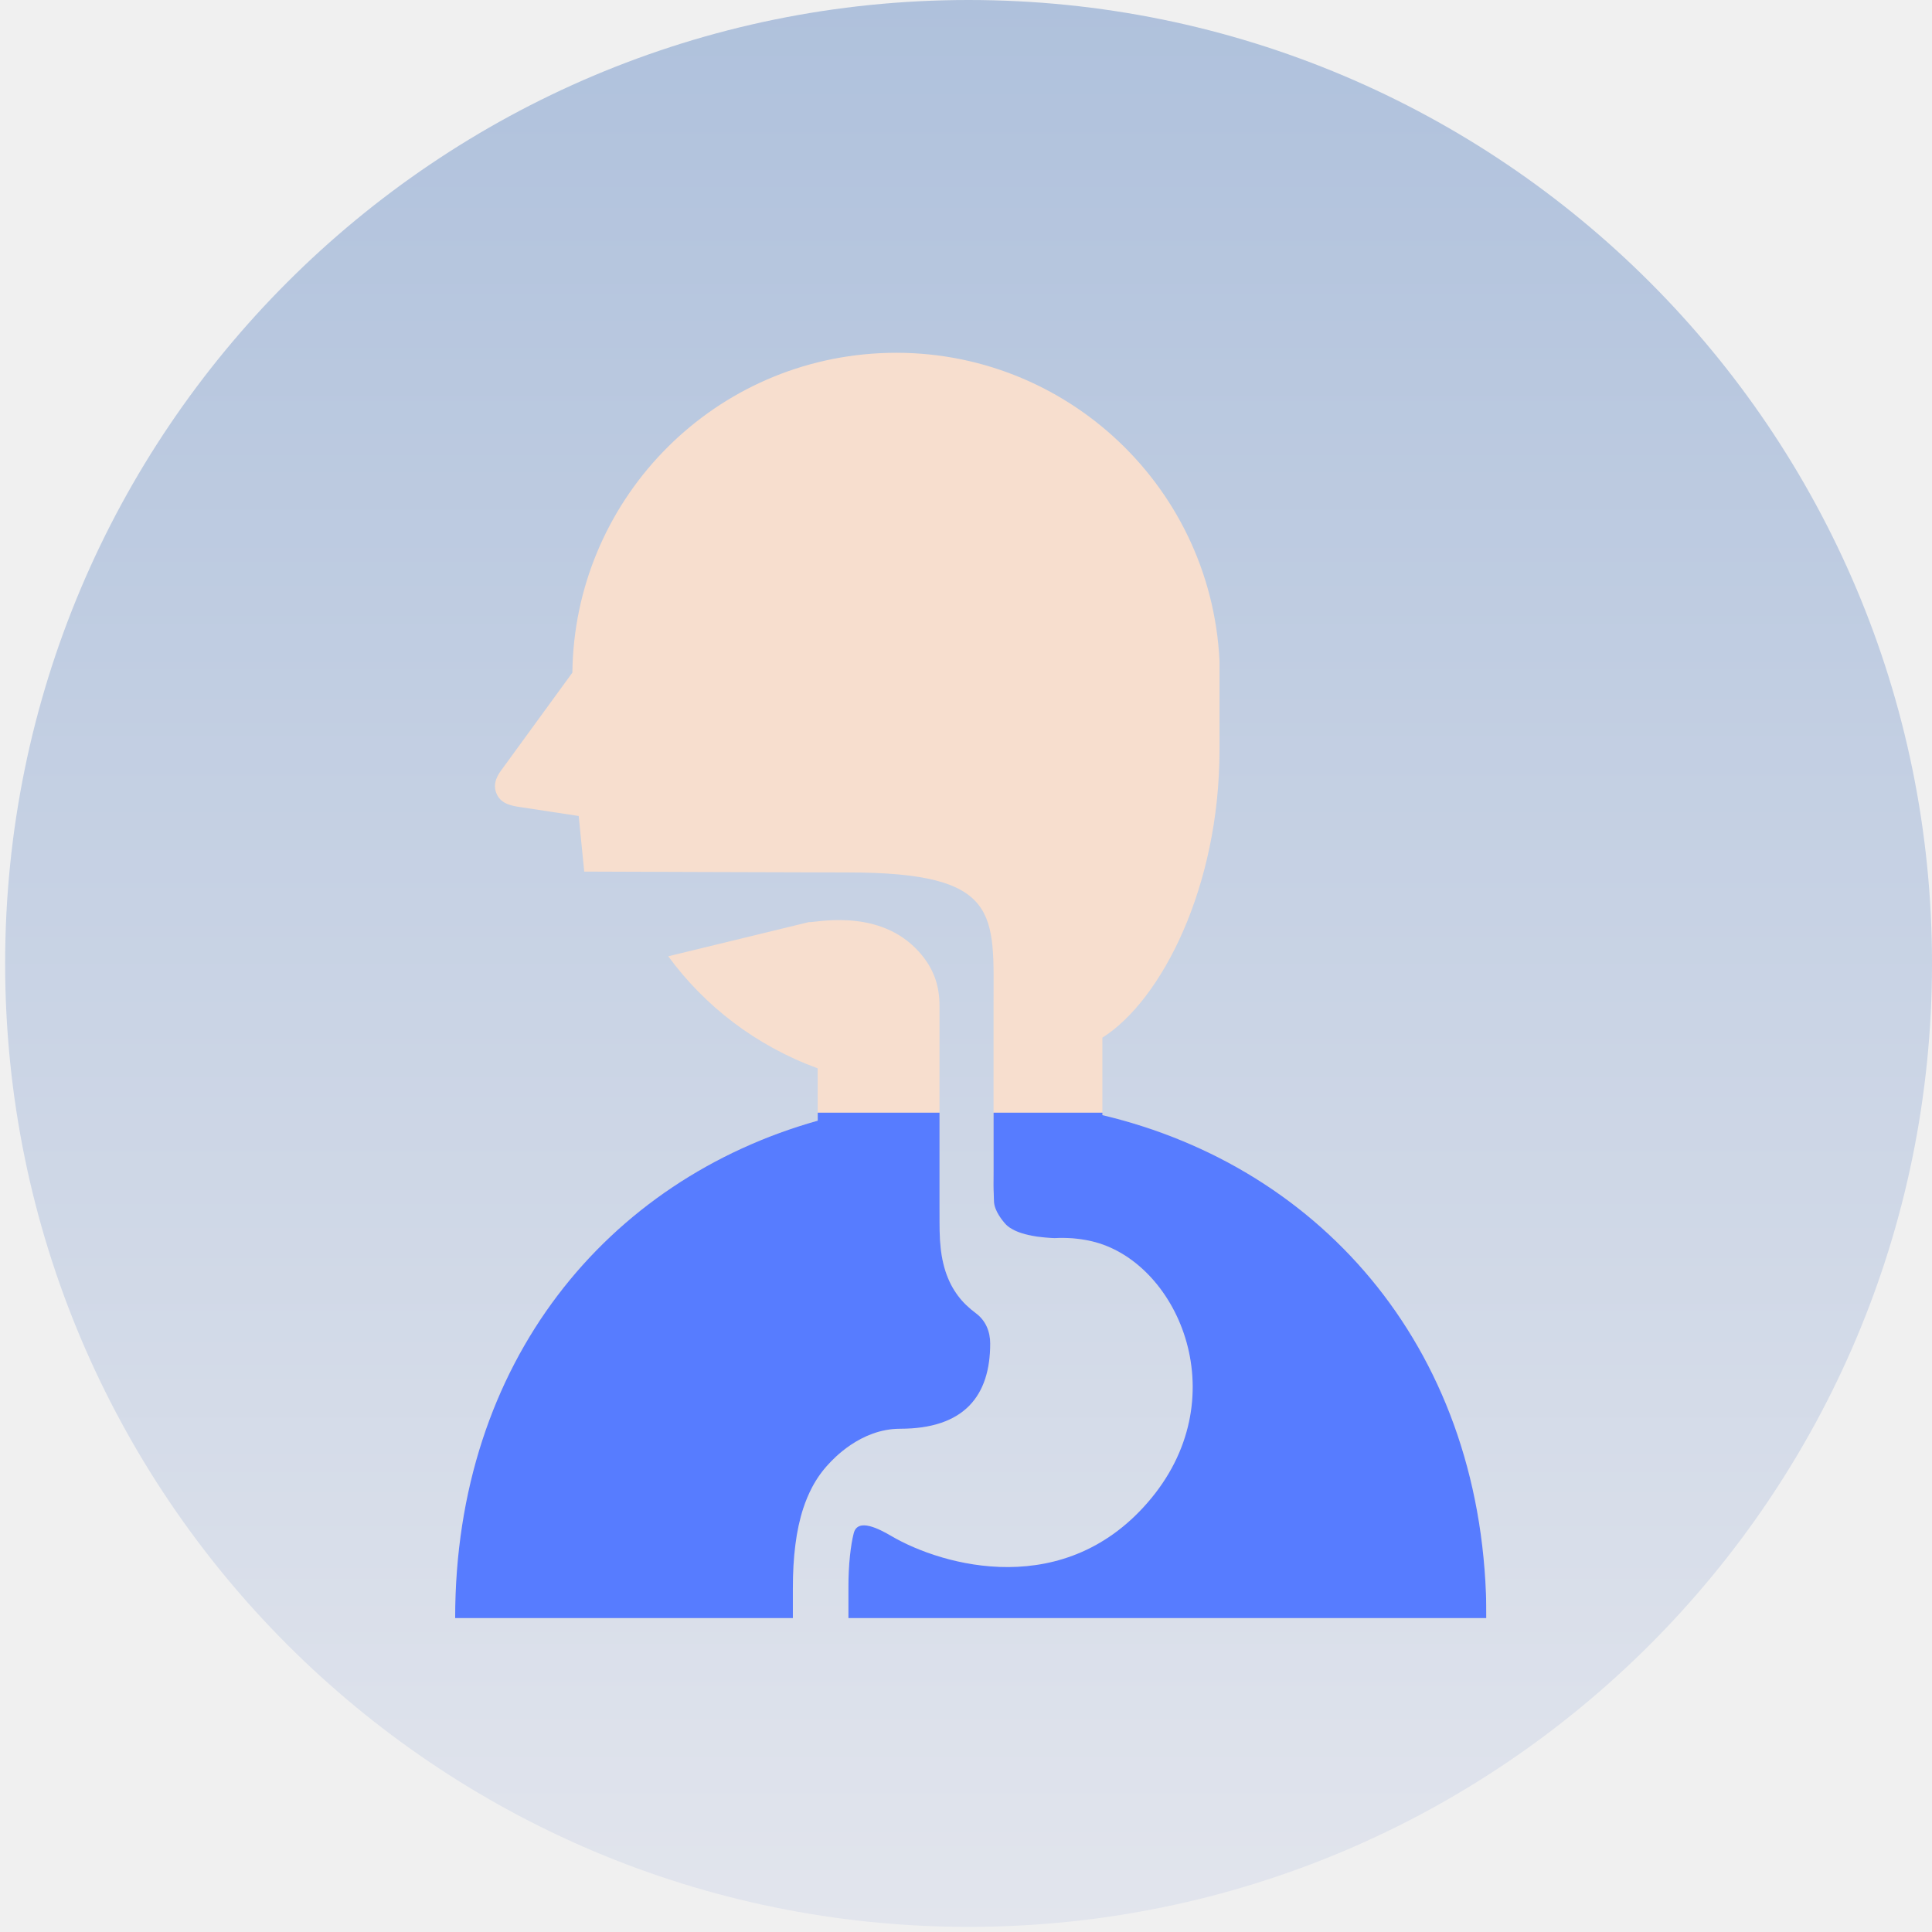
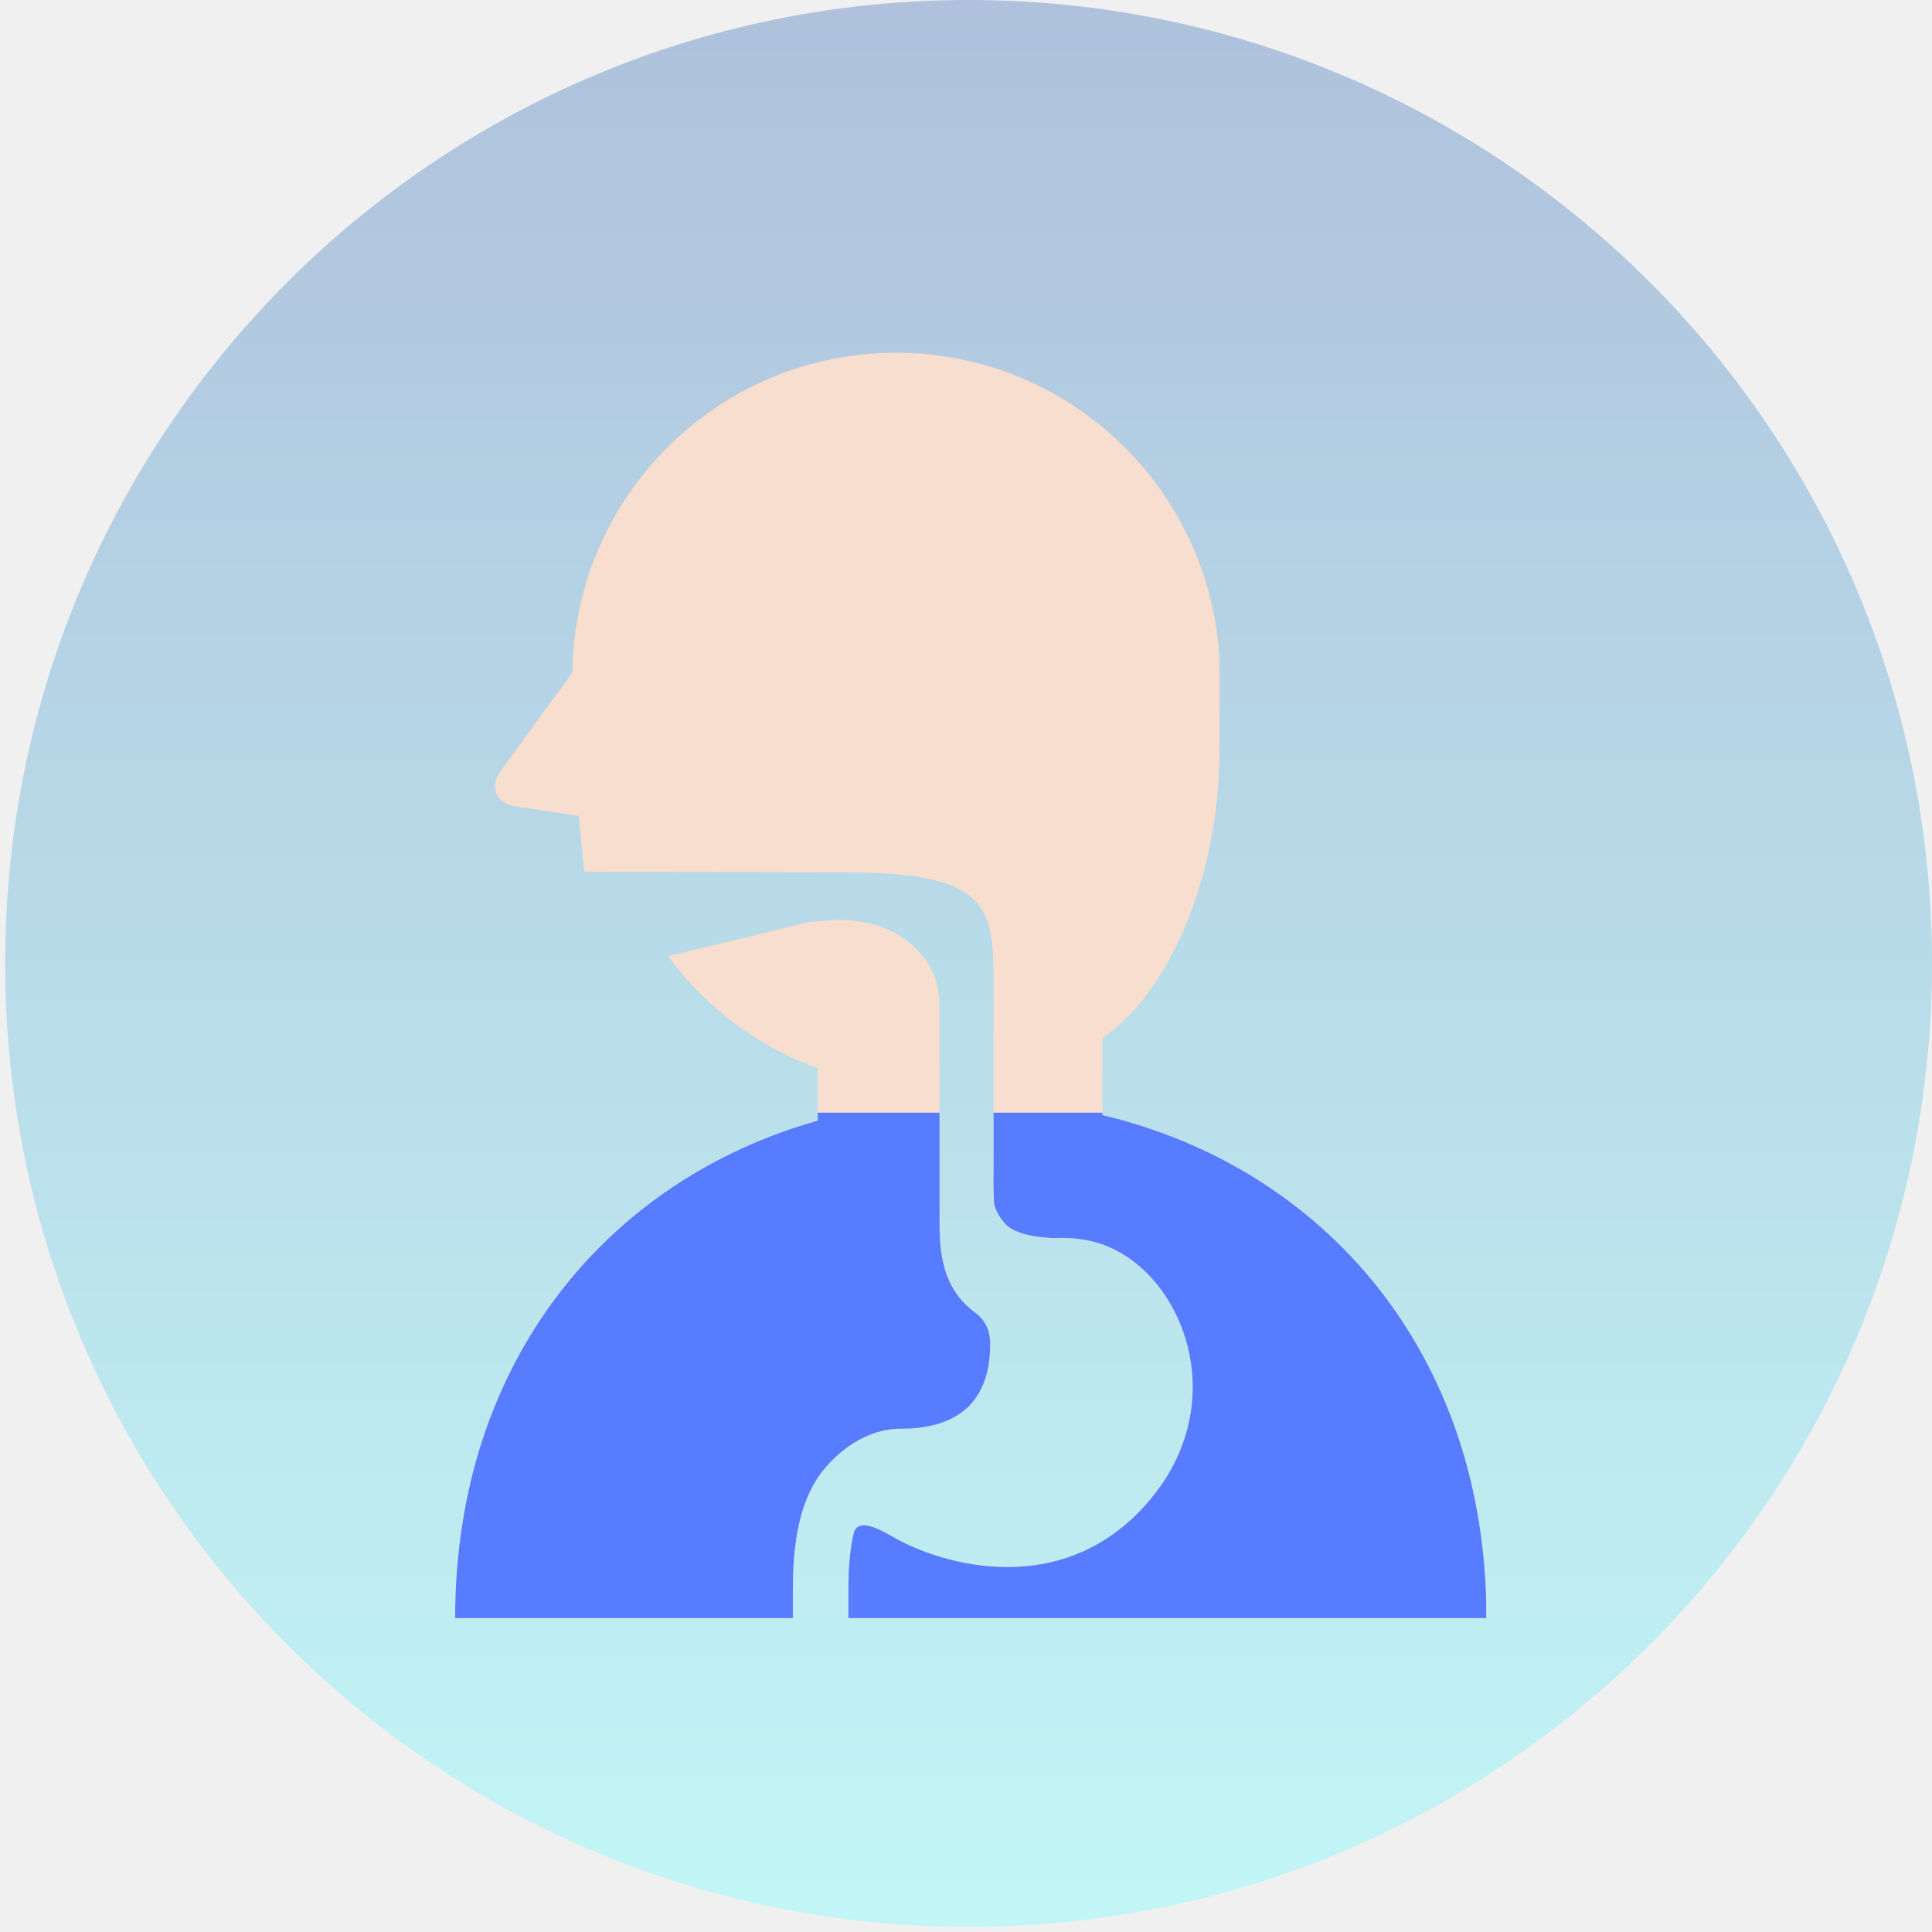
<svg xmlns="http://www.w3.org/2000/svg" width="126" height="126" viewBox="0 0 126 126" fill="none">
  <circle cx="63.168" cy="62.833" r="62.833" fill="url(#paint0_linear_4741_2378)" />
  <path d="M64.577 87.625C64.577 86.856 64.295 86.131 63.646 85.648C63.192 85.31 62.794 84.935 62.482 84.514C62.301 84.273 62.147 84.023 62.016 83.772C61.868 83.48 61.749 83.187 61.656 82.898C61.55 82.565 61.475 82.238 61.419 81.918C61.356 81.553 61.324 81.201 61.301 80.856C61.278 80.465 61.273 80.093 61.273 79.735C61.273 79.405 61.271 79.085 61.271 78.793V78.581V77.108V76.524C61.271 76.524 61.271 68.415 61.271 65.59C61.271 64.252 60.886 63.016 59.702 61.832C57.06 59.191 53.003 60.213 52.762 60.135L43.58 62.366C45.957 65.605 49.281 68.193 53.328 69.674V73.087C39.629 76.939 29.682 88.795 29.682 105.527H42.688H51.707V103.575C51.707 102.55 51.76 101.613 51.87 100.752C51.979 99.888 52.147 99.098 52.384 98.372C52.543 97.889 52.734 97.433 52.958 97.005C53.258 96.433 53.626 95.917 54.054 95.464C54.301 95.204 56.099 93.18 58.703 93.18C62.888 93.18 64.577 91.029 64.577 87.625Z" fill="#F7DECE" />
  <path d="M71.895 72.726V67.674C75.76 65.229 79.533 57.826 79.533 48.914V43.096C78.964 31.447 69.057 22.464 57.407 23.033C46.194 23.582 37.453 32.787 37.329 43.867L32.691 50.233C32.313 50.734 32.132 51.283 32.431 51.86C32.741 52.447 33.393 52.555 33.922 52.636L37.742 53.217L38.102 56.843C38.102 56.843 52.91 56.899 55.3 56.899C65.358 56.899 64.796 59.639 64.796 65.59C64.796 68.415 64.796 76.013 64.796 76.013V76.358C64.796 76.685 64.791 77.002 64.791 77.302C64.791 77.67 64.821 78.015 64.821 78.322C64.821 78.972 65.433 79.664 65.526 79.777C65.579 79.84 65.642 79.901 65.718 79.966C65.803 80.037 65.909 80.107 66.045 80.18C66.199 80.266 66.393 80.349 66.634 80.427C66.912 80.515 67.256 80.593 67.669 80.654C67.992 80.697 68.359 80.732 68.775 80.747C69.523 80.707 70.341 80.754 71.18 80.948C76.73 82.222 80.648 90.936 75.093 97.697C69.535 104.459 61.437 102.114 58.138 100.18C57.34 99.714 55.937 98.969 55.675 99.994C55.567 100.417 55.491 100.905 55.431 101.454C55.365 102.082 55.327 102.787 55.33 103.575V105.526H81.464H96.939C96.939 88.231 86.309 76.146 71.895 72.726Z" fill="#F7DECE" />
  <mask id="mask0_4741_2378" style="mask-type:alpha" maskUnits="userSpaceOnUse" x="29" y="23" width="68" height="83">
    <path d="M64.579 87.625C64.579 86.856 64.297 86.131 63.648 85.648C63.194 85.31 62.797 84.935 62.484 84.514C62.303 84.273 62.149 84.023 62.018 83.772C61.87 83.48 61.751 83.187 61.658 82.898C61.552 82.565 61.477 82.238 61.421 81.918C61.358 81.553 61.326 81.201 61.303 80.856C61.28 80.465 61.275 80.093 61.275 79.735C61.275 79.405 61.273 79.085 61.273 78.793V78.581V77.108V76.524C61.273 76.524 61.273 68.415 61.273 65.59C61.273 64.252 60.887 63.016 59.704 61.832C57.062 59.191 53.005 60.213 52.764 60.135L43.582 62.366C45.959 65.605 49.283 68.193 53.33 69.674V73.087C39.631 76.939 29.684 88.795 29.684 105.527H42.69H51.709V103.575C51.709 102.55 51.761 101.613 51.872 100.752C51.981 99.888 52.149 99.098 52.386 98.372C52.545 97.889 52.736 97.433 52.96 97.005C53.26 96.433 53.628 95.917 54.056 95.464C54.303 95.204 56.101 93.18 58.705 93.18C62.89 93.18 64.579 91.029 64.579 87.625Z" fill="white" />
    <path d="M71.897 72.726V67.674C75.762 65.229 79.535 57.826 79.535 48.914V43.096C78.966 31.447 69.059 22.464 57.41 23.033C46.196 23.582 37.455 32.787 37.331 43.867L32.693 50.233C32.315 50.734 32.134 51.283 32.433 51.86C32.743 52.447 33.395 52.555 33.924 52.636L37.744 53.217L38.104 56.843C38.104 56.843 52.912 56.899 55.302 56.899C65.359 56.899 64.798 59.639 64.798 65.59C64.798 68.415 64.798 76.013 64.798 76.013V76.358C64.798 76.685 64.793 77.002 64.793 77.302C64.793 77.67 64.823 78.015 64.823 78.322C64.823 78.972 65.435 79.664 65.528 79.777C65.581 79.84 65.644 79.901 65.72 79.966C65.805 80.037 65.911 80.107 66.047 80.18C66.201 80.266 66.395 80.349 66.636 80.427C66.913 80.515 67.258 80.593 67.671 80.654C67.994 80.697 68.361 80.732 68.777 80.747C69.525 80.707 70.343 80.754 71.182 80.948C76.732 82.222 80.65 90.936 75.095 97.697C69.537 104.459 61.439 102.114 58.14 100.18C57.342 99.714 55.939 98.969 55.677 99.994C55.569 100.417 55.493 100.905 55.433 101.454C55.367 102.082 55.329 102.787 55.332 103.575V105.526H81.466H96.941C96.941 88.231 86.311 76.146 71.897 72.726Z" fill="#F7DECE" />
  </mask>
  <g mask="url(#mask0_4741_2378)">
    <rect x="29.684" y="72.566" width="67.257" height="33.629" fill="#577CFF" />
  </g>
  <defs>
    <linearGradient id="paint0_linear_4741_2378" x1="63.168" y1="0" x2="63.168" y2="125.665" gradientUnits="userSpaceOnUse">
      <stop stop-color="#AFC1DC" />
-       <stop offset="1" stop-color="#E2E5ED" />
+       <stop offset="1" stop-color="#c2f6f6" />
    </linearGradient>
  </defs>
</svg>
